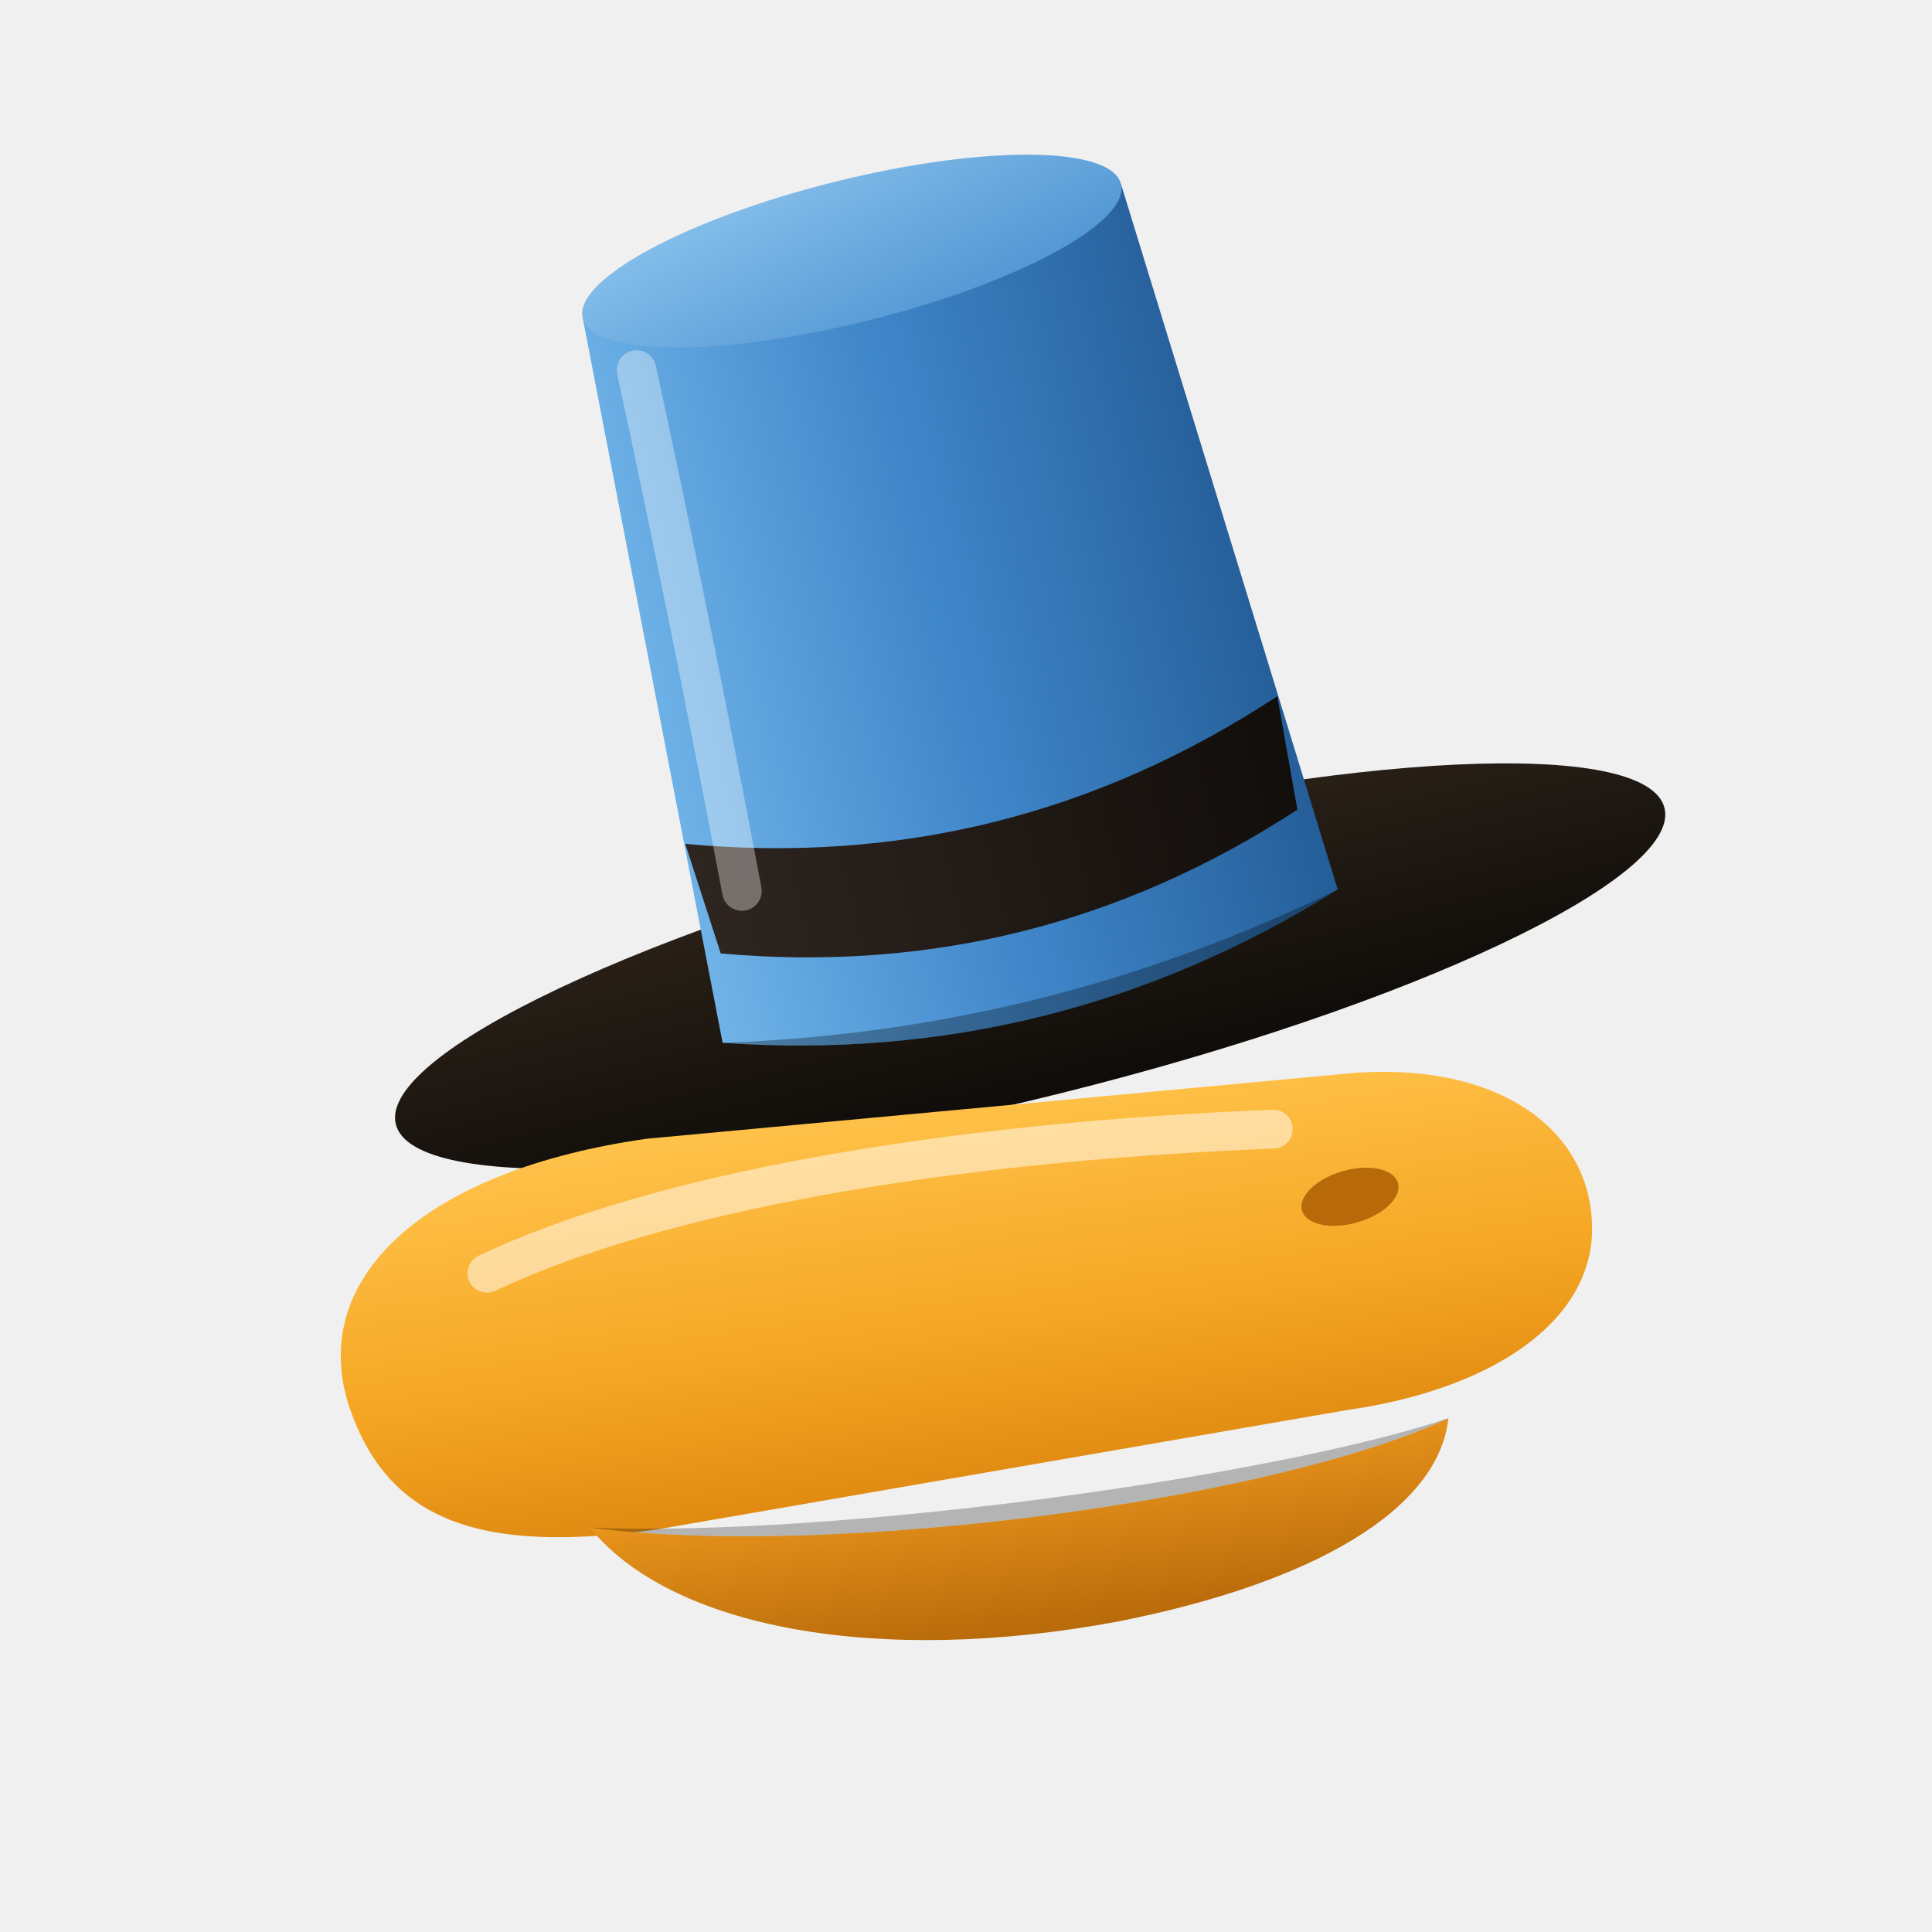
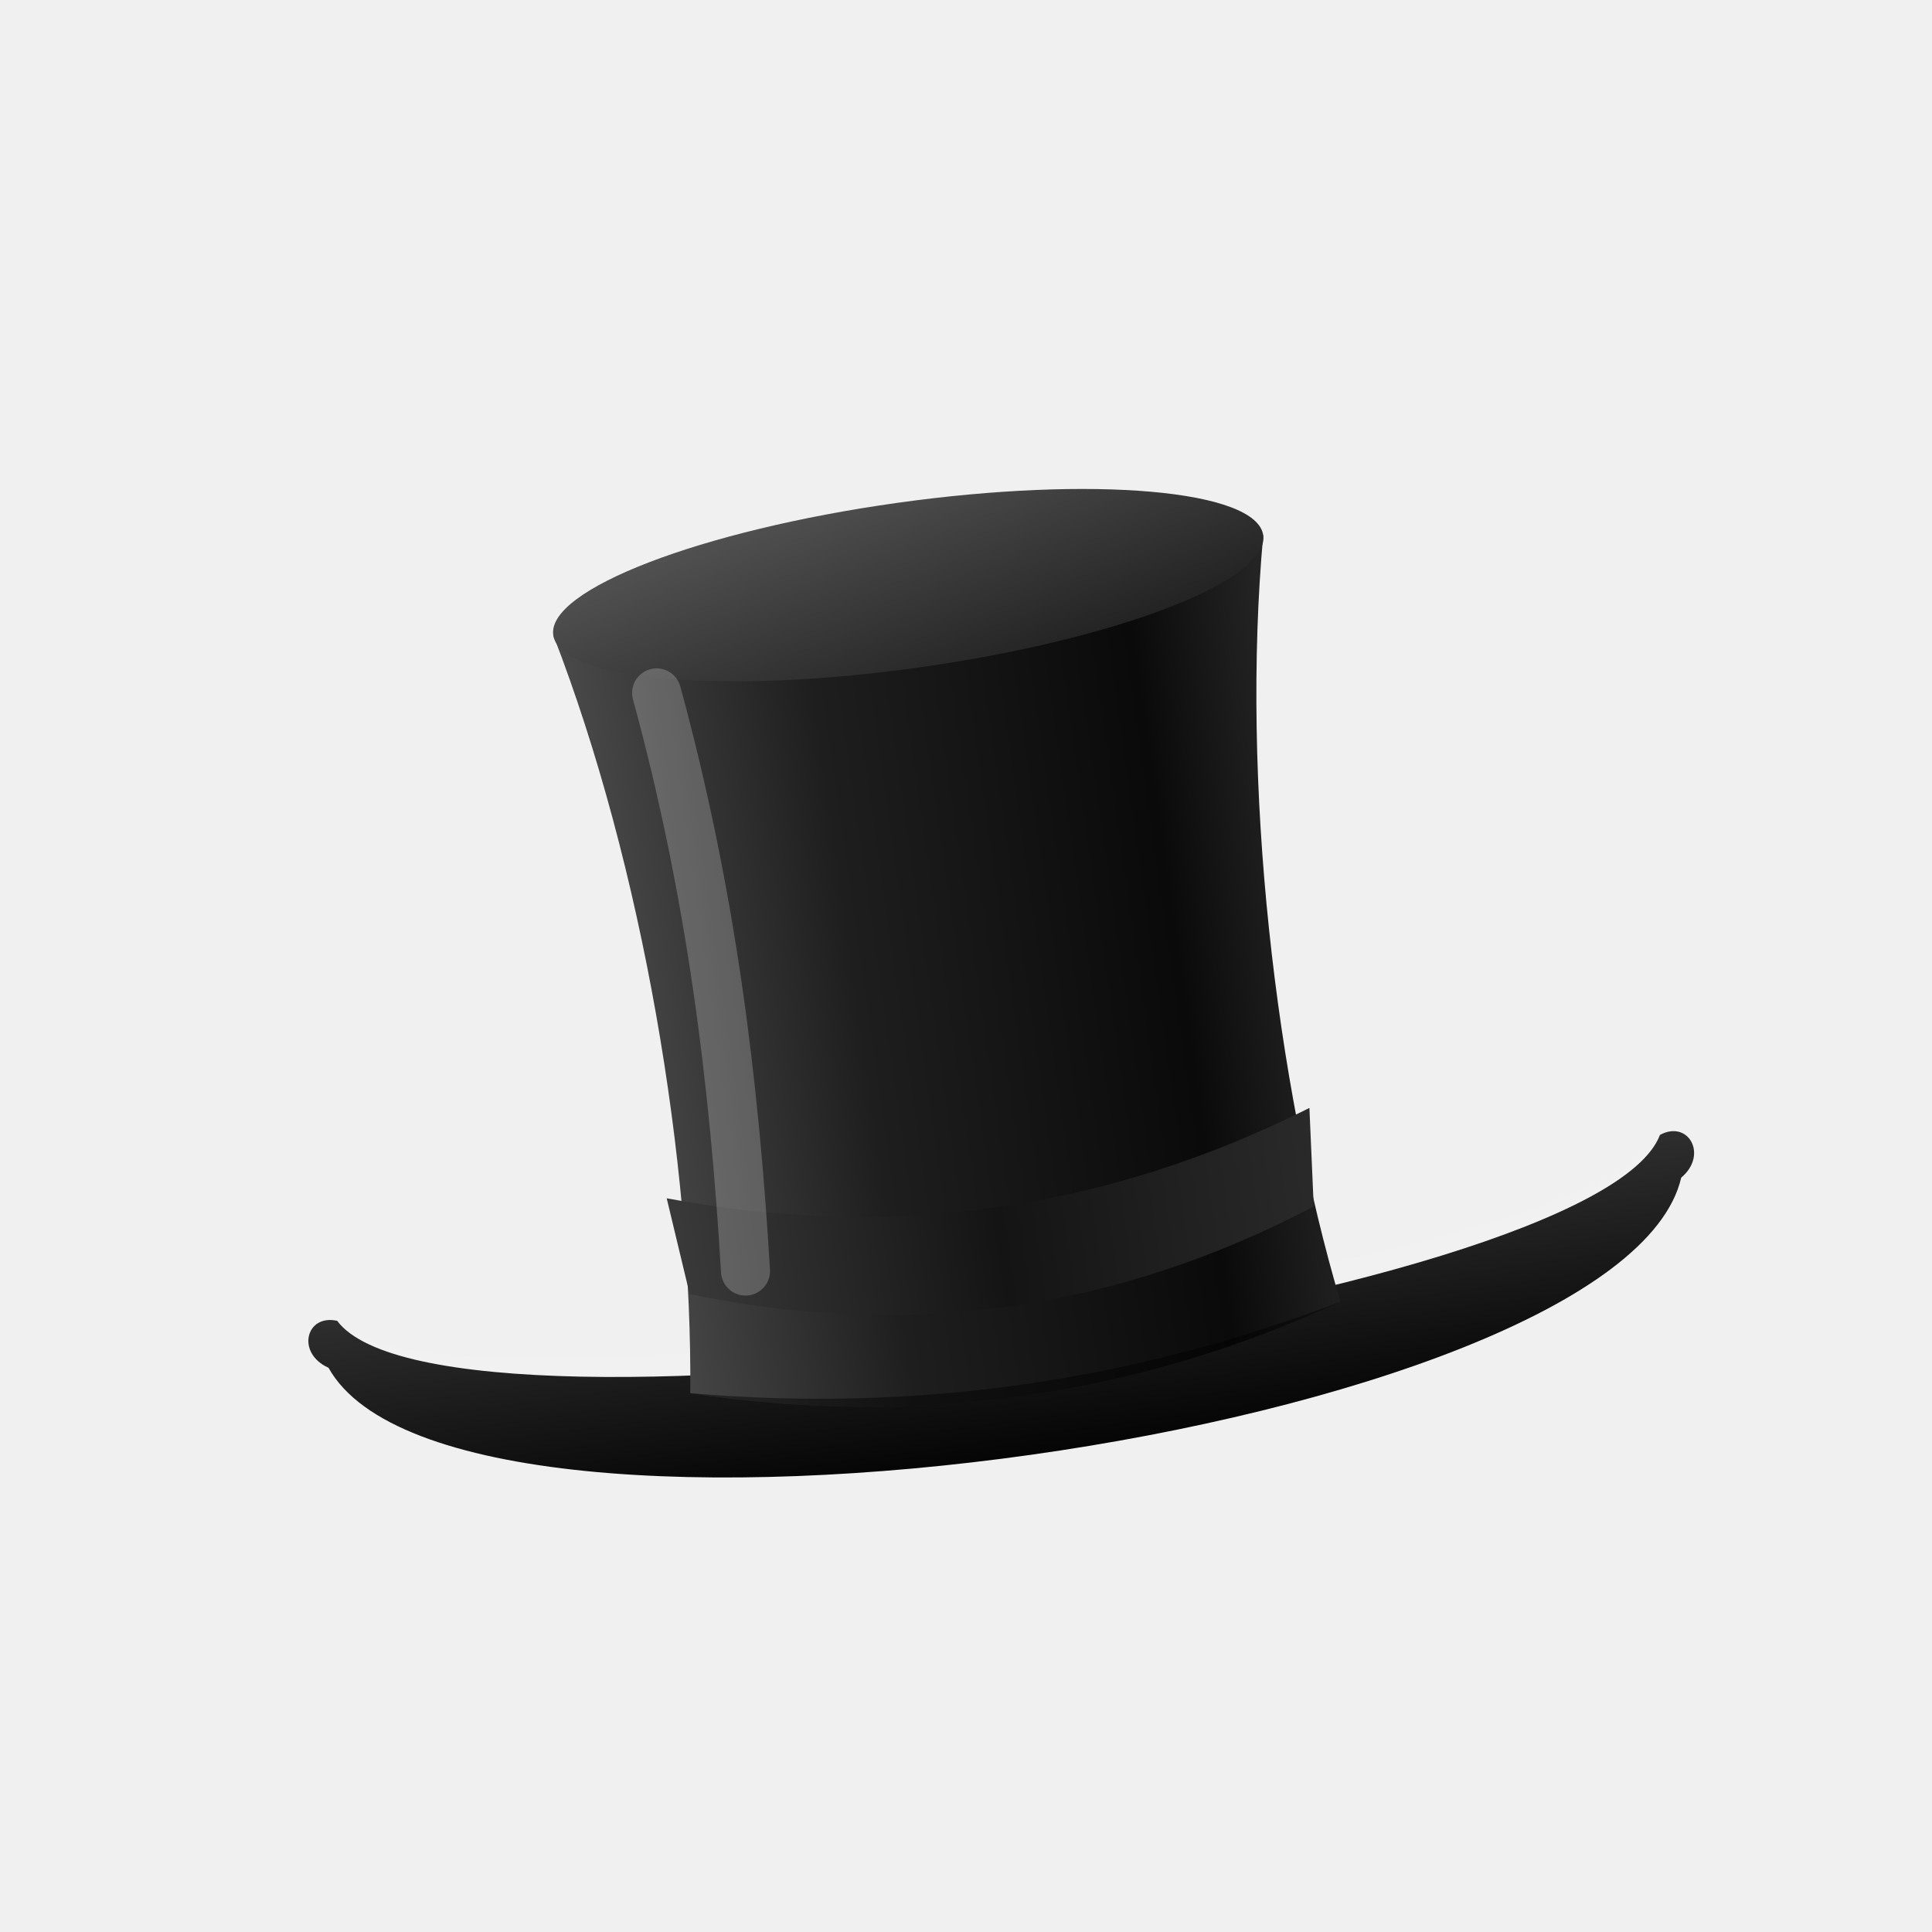
<svg xmlns="http://www.w3.org/2000/svg" width="1024" height="1024" viewBox="0 0 1024 1024">
  <defs>
    <linearGradient id="crown" x1="0" y1="0" x2="1" y2="0">
-       <stop offset="0" stop-color="#6FB3E8" />
-       <stop offset="0.5" stop-color="#3F86C9" />
-       <stop offset="1" stop-color="#255E99" />
+       <stop offset="0" stop-color="#4A4A4A" />
+       <stop offset="0.35" stop-color="#1E1E1E" />
+       <stop offset="0.8" stop-color="#0A0A0A" />
+       <stop offset="1" stop-color="#262626" />
    </linearGradient>
    <linearGradient id="top" x1="0" y1="0" x2="1" y2="1">
-       <stop offset="0" stop-color="#8CC4EE" />
-       <stop offset="1" stop-color="#4A90D0" />
+       <stop offset="0" stop-color="#5A5A5A" />
+       <stop offset="1" stop-color="#1A1A1A" />
    </linearGradient>
    <linearGradient id="brim" x1="0" y1="0" x2="0" y2="1">
-       <stop offset="0" stop-color="#2A2118" />
-       <stop offset="1" stop-color="#0F0C09" />
+       <stop offset="0" stop-color="#2E2E2E" />
+       <stop offset="1" stop-color="#050505" />
    </linearGradient>
    <linearGradient id="band" x1="0" y1="0" x2="1" y2="0">
-       <stop offset="0" stop-color="#2E2520" />
-       <stop offset="1" stop-color="#120E0B" />
-     </linearGradient>
-     <linearGradient id="billTop" x1="0" y1="0" x2="0" y2="1">
-       <stop offset="0" stop-color="#FFC24A" />
-       <stop offset="0.6" stop-color="#F5A623" />
-       <stop offset="1" stop-color="#E08A12" />
-     </linearGradient>
-     <linearGradient id="billBottom" x1="0" y1="0" x2="0" y2="1">
-       <stop offset="0" stop-color="#E8941C" />
-       <stop offset="1" stop-color="#B86A0A" />
+       <stop offset="0" stop-color="#3A3A3A" />
+       <stop offset="0.5" stop-color="#141414" />
+       <stop offset="1" stop-color="#2A2A2A" />
    </linearGradient>
  </defs>
-   <g transform="translate(512 512) scale(1.05) translate(-512 -512)">
-     <g transform="translate(496 318) rotate(-14) translate(-512 -512)">
-       <ellipse cx="512" cy="712" rx="330" ry="66" fill="url(#brim)" />
-       <path d="M352 712 L372 340 Q512 300 652 340 L672 712 Q512 764 352 712 Z" fill="url(#crown)" />
-       <path d="M362 668 Q512 720 662 668 L666 610 Q512 664 358 610 Z" fill="url(#band)" />
-       <ellipse cx="512" cy="340" rx="140" ry="36" fill="url(#top)" />
-       <path d="M392 372 Q388 500 380 640" stroke="#FFFFFF" stroke-opacity="0.35" stroke-width="20" stroke-linecap="round" fill="none" />
-       <path d="M352 712 Q512 764 672 712 Q512 746 352 712 Z" fill="#000000" fill-opacity="0.3" />
-     </g>
-     <g transform="translate(514 712) rotate(-8) scale(5.6) translate(-60 -34)">
-       <path d="M4 30 C 2 18, 14 10, 34 10 L 98 13 C 112 14, 119 22, 117 31 C 115 39, 105 43, 93 43 L 30 45 C 14 45, 6 41, 4 30 Z" fill="url(#billTop)" />
-       <path d="M18 20 C 34 15, 60 14, 90 17" stroke="#FFFFFF" stroke-opacity="0.5" stroke-width="3.5" stroke-linecap="round" fill="none" />
-       <ellipse cx="96" cy="24" rx="4.5" ry="2.4" fill="#B86A0A" transform="rotate(-8 96 24)" />
-       <path d="M24 44 C 30 54, 48 60, 70 59 C 88 58, 100 53, 102 45 C 86 50, 46 50, 24 44 Z" fill="url(#billBottom)" />
-       <path d="M24 44 C 46 50, 86 50, 102 45 C 86 48, 46 48, 24 44 Z" fill="#000000" fill-opacity="0.25" />
-     </g>
+   <g transform="translate(512 528) rotate(-8) translate(-512 -512)">
+     <path d="M150 660 C 200 790, 824 790, 874 660 C 890 650, 882 630, 866 636 C 820 720, 204 720, 158 636 C 142 630, 134 650, 150 660 Z" fill="url(#brim)" />
+     <path d="M162 640 C 210 716, 814 716, 862 640 C 810 700, 214 700, 162 640 Z" fill="#FFFFFF" fill-opacity="0.08" />
+     <path d="M338 700 C 356 580, 352 420, 322 292 Q 512 236 702 292 C 672 420, 668 580, 686 700 Q 512 752 338 700 Z" fill="url(#crown)" />
+     <path d="M345 648 Q 512 708 679 648 L 684 596 Q 512 654 340 596 Z" fill="url(#band)" />
+     <ellipse cx="512" cy="292" rx="190" ry="44" fill="url(#top)" />
+     <path d="M372 330 C 386 440, 384 540, 376 640" stroke="#FFFFFF" stroke-opacity="0.22" stroke-width="26" stroke-linecap="round" fill="none" />
+     <path d="M338 700 Q 512 752 686 700 Q 512 740 338 700 Z" fill="#000000" fill-opacity="0.45" />
  </g>
</svg>
